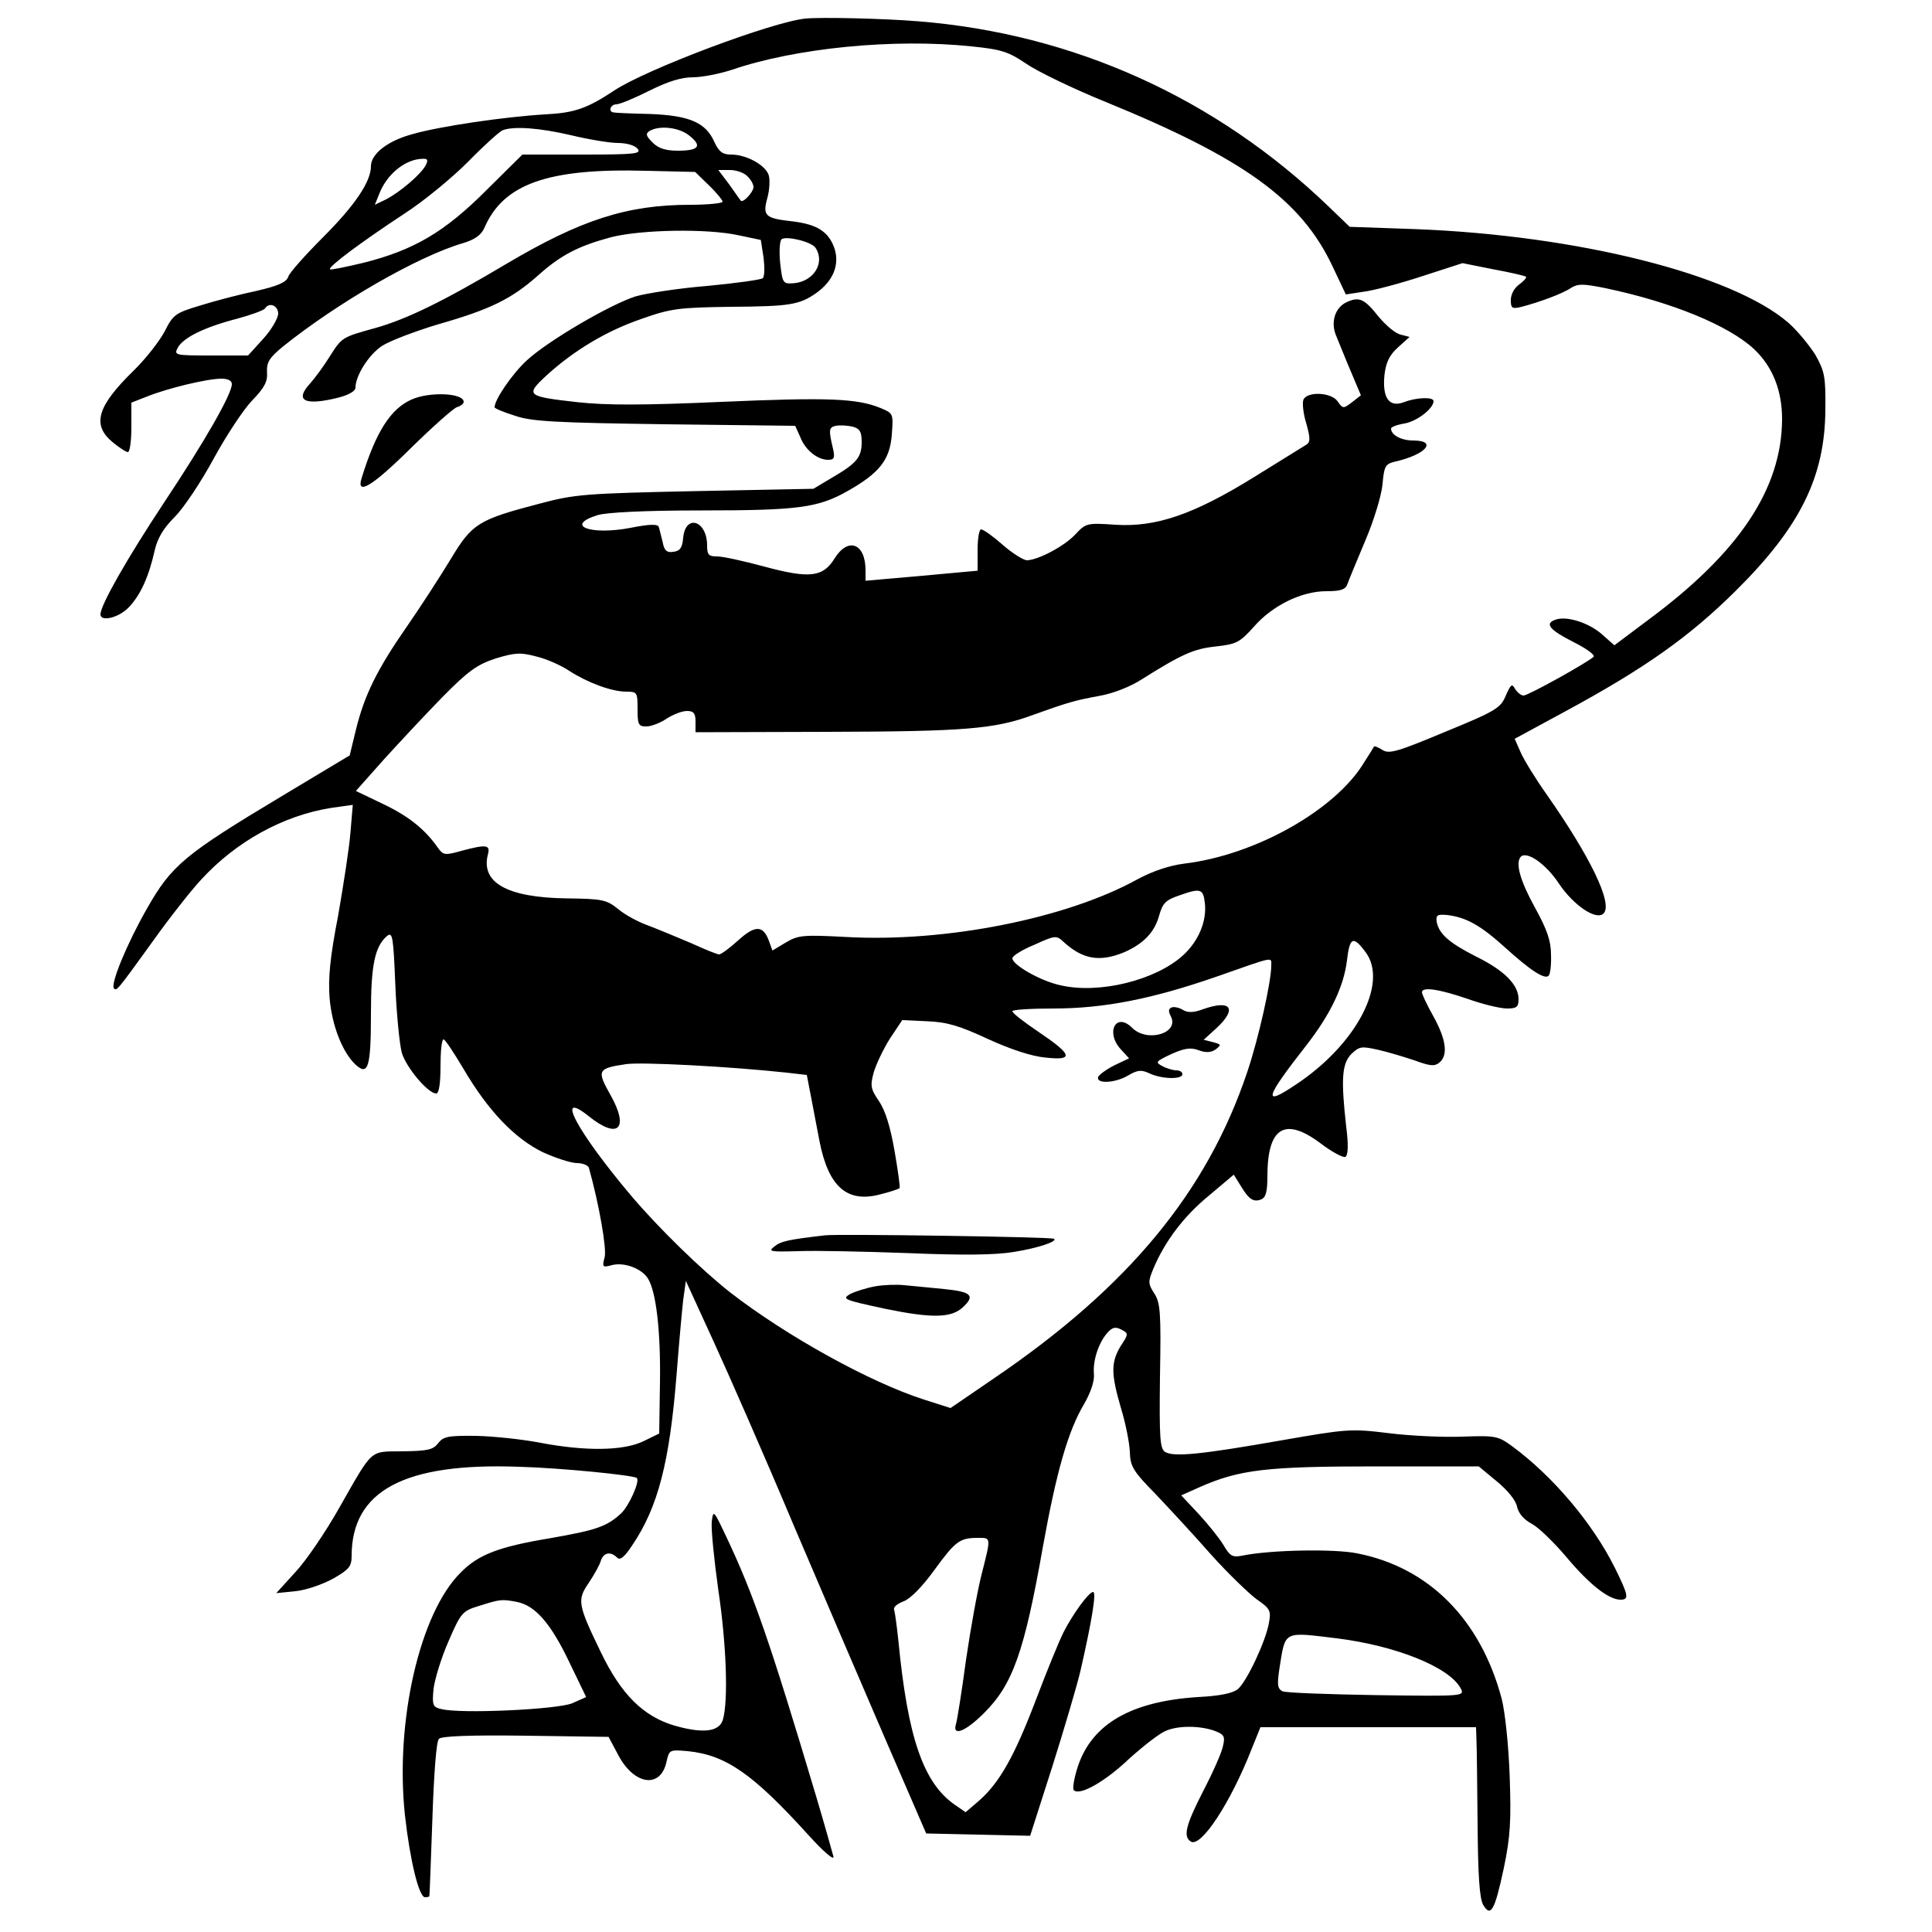
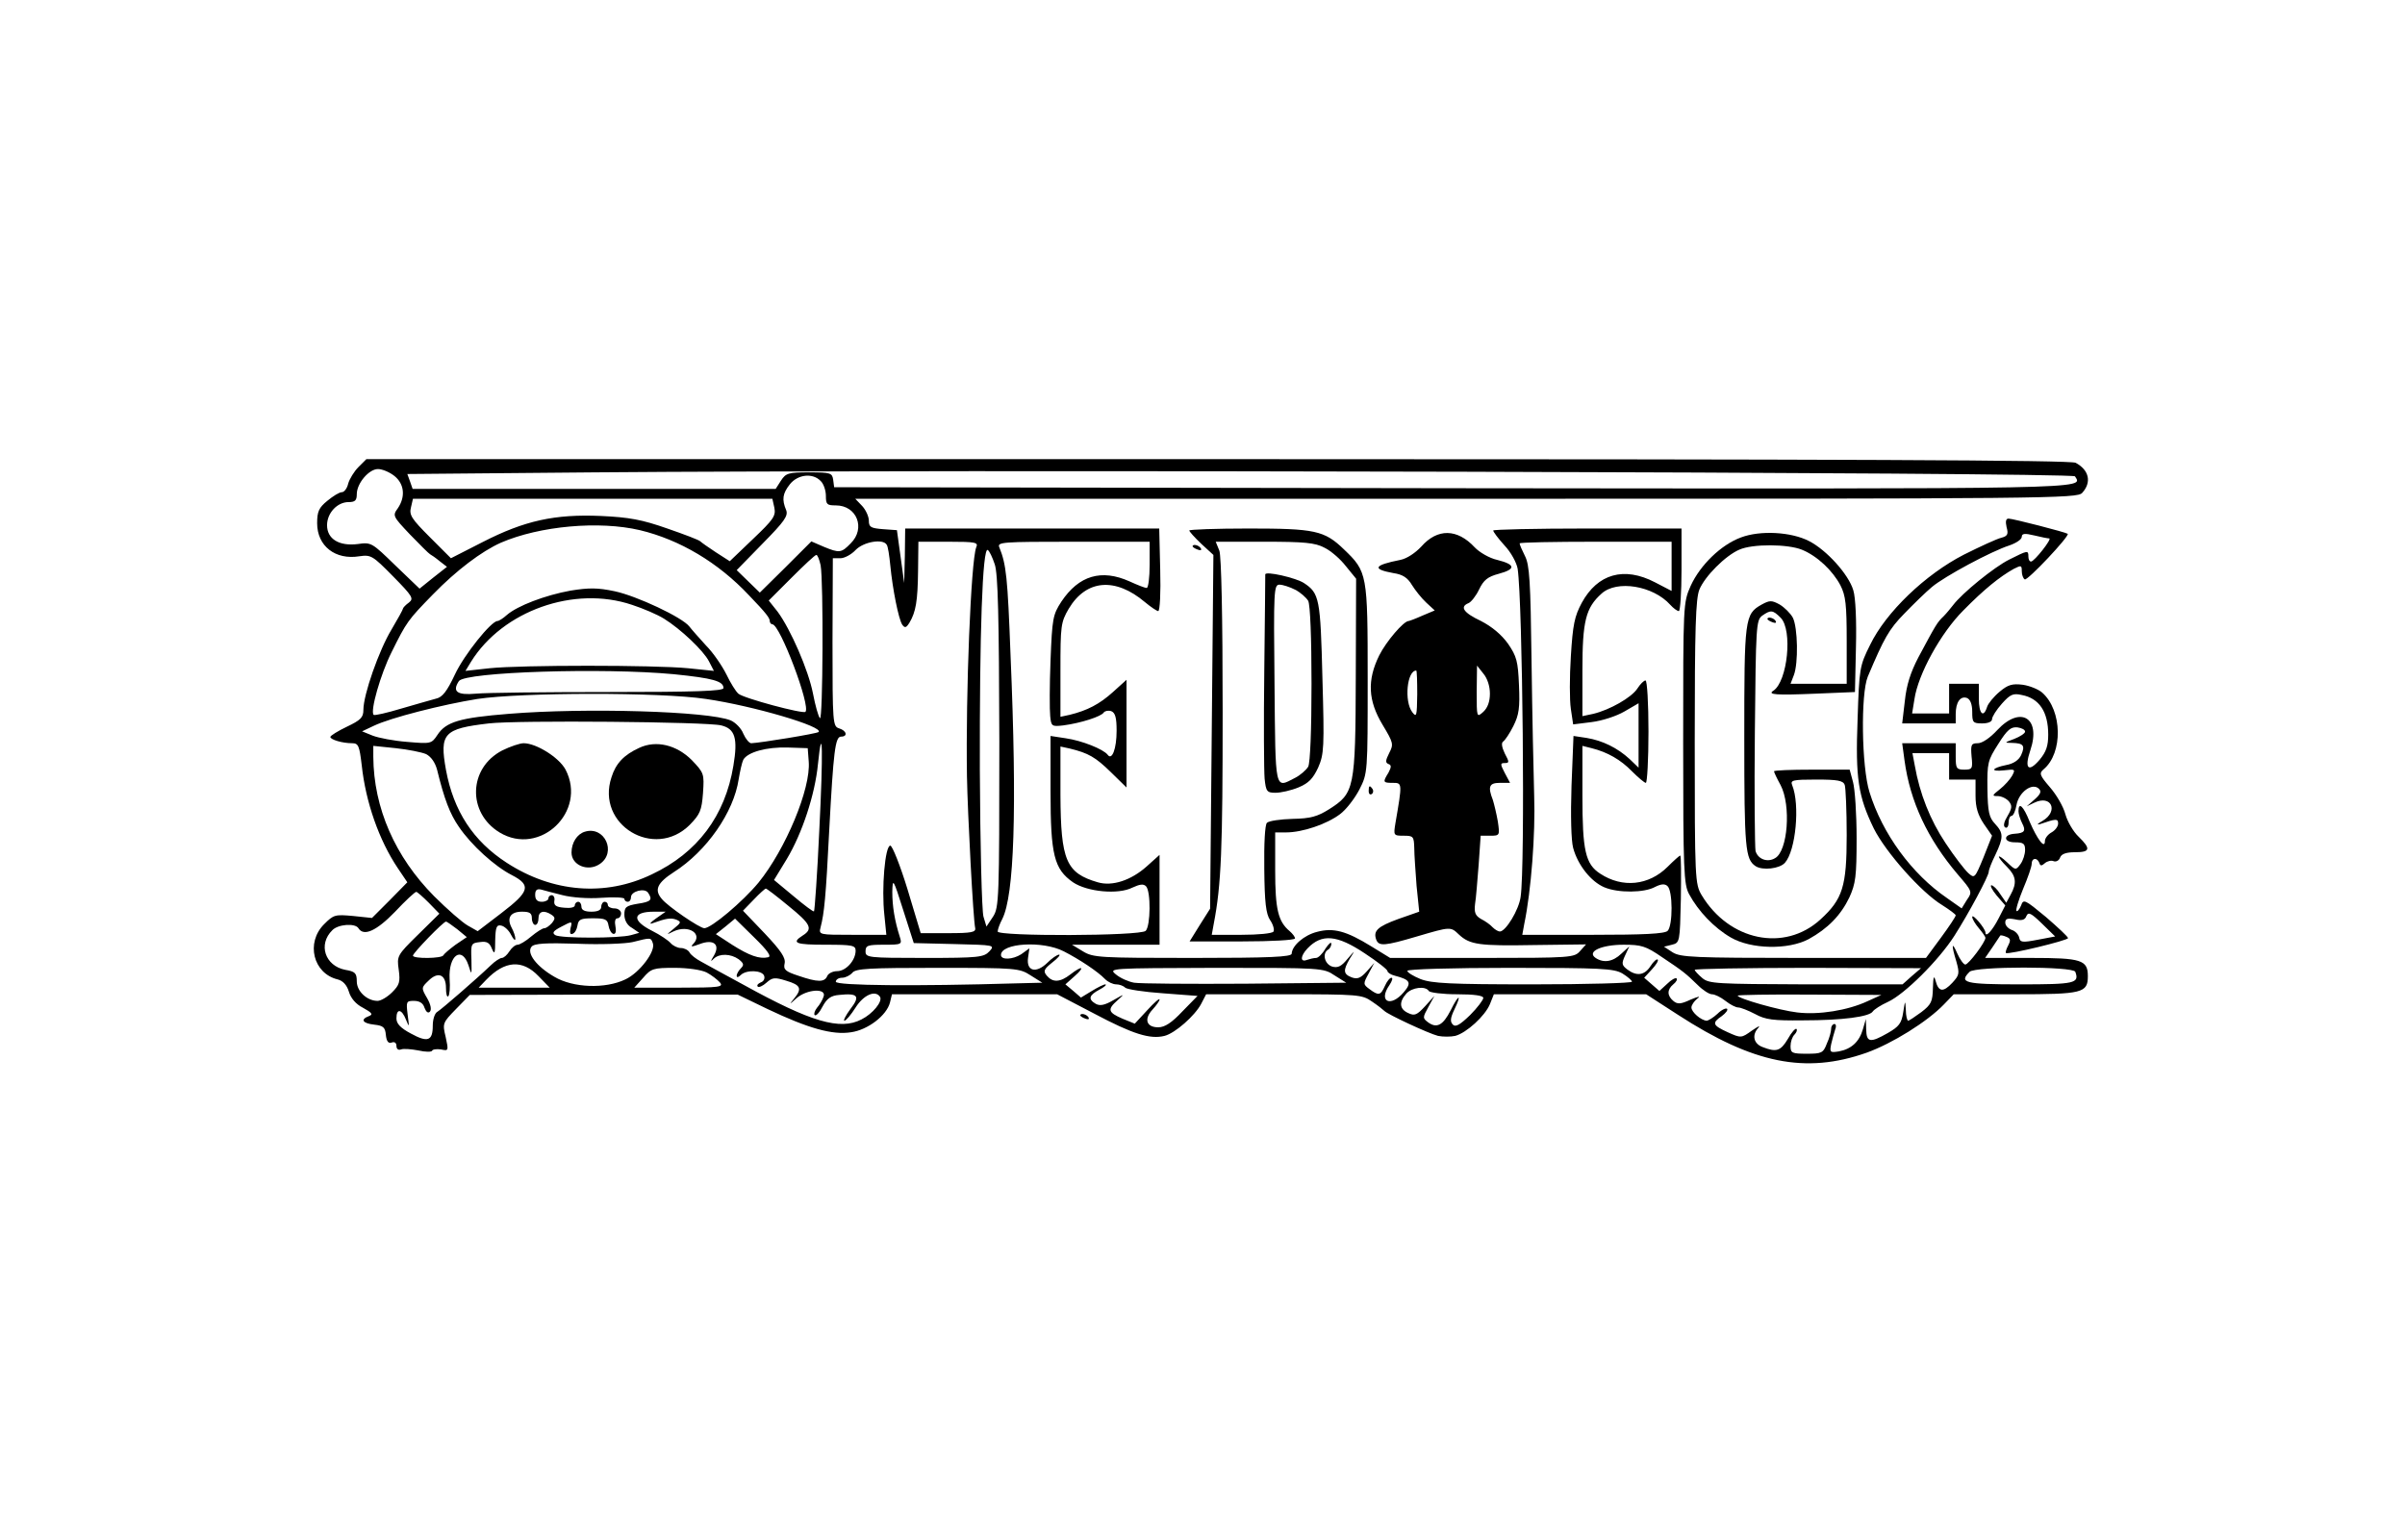
- <svg xmlns="http://www.w3.org/2000/svg" version="1.0" width="500pt" height="500pt" viewBox="0 0 500 500" preserveAspectRatio="xMidYMid meet">
-   <g transform="translate(0,500) scale(0.1,-0.1)" fill="#000000" stroke="none">
-     <path d="M2085 4952 c-85 -8 -412 -131 -495 -186 -71 -47 -103 -58 -179 -62 -104 -6 -274 -31 -343 -51 -64 -17 -108 -51 -108 -83 0 -40 -41 -101 -124 -184 -46 -46 -87 -92 -90 -102 -4 -14 -26 -24 -83 -37 -43 -9 -108 -26 -146 -38 -63 -19 -69 -23 -91 -67 -14 -26 -50 -72 -81 -102 -93 -91 -108 -139 -54 -184 17 -14 35 -26 40 -26 5 0 9 29 9 64 l0 64 41 16 c52 21 155 46 192 46 17 0 27 -5 27 -14 0 -26 -70 -148 -175 -306 -96 -145 -165 -266 -165 -290 0 -20 47 -9 73 18 30 31 52 79 67 146 7 32 22 58 52 88 24 24 69 92 101 151 32 59 77 127 99 150 32 33 41 49 39 74 -1 26 6 37 41 66 142 114 350 234 467 268 30 9 46 21 54 38 49 115 164 156 419 149 l127 -3 35 -34 c20 -19 36 -39 36 -43 0 -4 -38 -8 -84 -8 -163 0 -283 -39 -474 -152 -163 -97 -259 -144 -341 -167 -87 -24 -86 -24 -118 -74 -14 -23 -37 -54 -50 -69 -42 -45 -15 -59 73 -37 27 7 44 17 44 26 0 31 35 86 69 108 20 13 86 38 146 56 133 38 188 65 255 124 61 55 106 78 191 101 78 20 250 23 331 5 l57 -12 7 -45 c3 -25 3 -49 -2 -54 -5 -4 -70 -13 -144 -20 -74 -6 -157 -19 -185 -27 -66 -21 -227 -115 -282 -166 -37 -34 -83 -101 -83 -121 0 -3 24 -13 53 -22 43 -15 107 -18 389 -22 l336 -4 13 -29 c13 -34 45 -59 72 -59 16 0 18 5 13 28 -12 50 -11 56 7 60 10 2 29 1 43 -2 19 -5 24 -13 24 -40 0 -40 -13 -55 -78 -93 l-47 -28 -305 -6 c-284 -6 -312 -8 -402 -32 -161 -42 -176 -52 -231 -143 -26 -43 -77 -122 -113 -174 -78 -112 -111 -179 -133 -269 l-16 -66 -175 -105 c-252 -151 -286 -179 -350 -292 -52 -91 -95 -196 -85 -206 7 -7 8 -6 99 120 42 59 99 132 127 162 90 98 211 165 335 185 l57 8 -6 -71 c-3 -39 -18 -136 -32 -216 -21 -108 -26 -162 -22 -213 6 -72 34 -142 68 -173 32 -29 39 -5 39 134 0 124 10 173 42 200 14 11 16 -3 21 -125 3 -76 11 -156 17 -178 12 -39 68 -105 89 -105 7 0 11 26 11 70 0 39 3 70 8 70 4 0 27 -35 52 -77 64 -109 133 -180 205 -215 33 -15 73 -28 88 -28 15 0 29 -6 31 -12 27 -97 46 -208 41 -231 -7 -26 -6 -28 19 -21 32 8 77 -9 93 -35 21 -34 33 -135 31 -269 l-2 -132 -41 -20 c-52 -25 -150 -26 -266 -4 -46 9 -121 17 -167 18 -73 1 -85 -2 -98 -19 -13 -17 -27 -20 -91 -21 -88 -1 -76 10 -166 -148 -34 -60 -84 -134 -112 -164 l-50 -55 50 5 c28 3 71 18 98 33 40 23 47 31 47 58 0 169 136 242 433 231 110 -3 298 -22 305 -29 9 -8 -21 -74 -41 -92 -37 -34 -64 -43 -184 -64 -132 -22 -185 -42 -231 -89 -106 -105 -170 -386 -144 -628 13 -116 36 -212 52 -212 6 0 11 1 11 3 1 1 4 91 8 199 4 118 10 201 17 208 7 7 82 10 225 8 l214 -3 25 -47 c41 -78 110 -88 125 -17 7 31 8 31 55 27 99 -10 169 -59 313 -218 38 -42 66 -66 64 -55 -3 11 -23 83 -46 160 -118 395 -161 519 -230 665 -34 72 -35 74 -39 42 -2 -19 6 -98 17 -177 21 -140 26 -286 12 -335 -9 -32 -51 -37 -125 -16 -81 24 -138 80 -191 190 -60 124 -62 135 -31 180 14 21 28 46 31 57 7 21 25 25 42 8 8 -8 19 1 40 33 66 98 96 214 114 441 6 78 14 165 17 192 l7 50 71 -155 c39 -85 133 -299 207 -475 75 -176 183 -428 240 -560 l104 -240 135 -3 134 -3 57 178 c31 98 64 210 73 248 30 131 42 205 33 205 -11 0 -52 -56 -77 -105 -11 -22 -43 -100 -71 -174 -56 -147 -94 -214 -147 -261 l-35 -30 -29 20 c-81 57 -121 175 -145 424 -4 38 -9 74 -11 80 -3 7 9 16 25 22 18 7 49 39 80 82 54 74 65 82 112 82 34 0 34 3 10 -92 -11 -42 -29 -142 -41 -224 -11 -82 -23 -157 -26 -166 -10 -33 25 -19 72 28 75 74 105 159 153 431 35 194 65 300 107 370 17 30 27 59 25 78 -3 35 13 82 36 107 12 13 20 15 35 7 19 -10 19 -11 -2 -43 -25 -42 -25 -71 1 -160 12 -39 22 -90 23 -113 1 -38 8 -50 67 -110 36 -38 100 -107 143 -156 43 -48 96 -99 117 -115 36 -25 39 -30 33 -62 -8 -47 -57 -151 -80 -171 -13 -11 -46 -18 -104 -21 -172 -11 -273 -69 -310 -178 -10 -30 -15 -59 -11 -63 15 -15 80 21 145 83 37 33 78 65 94 71 33 14 90 13 127 -1 23 -9 26 -14 20 -39 -3 -16 -26 -68 -51 -116 -45 -88 -53 -118 -32 -131 26 -16 102 99 157 239 l23 57 279 0 279 0 1 -32 c1 -18 2 -116 3 -218 1 -135 5 -191 14 -209 20 -34 30 -17 54 95 17 82 19 122 15 239 -3 80 -12 166 -21 200 -55 205 -189 339 -374 375 -59 12 -225 9 -297 -6 -26 -5 -32 -1 -49 28 -11 18 -40 54 -64 80 l-45 48 47 21 c104 46 174 54 457 54 l266 0 47 -39 c28 -23 49 -49 52 -65 4 -18 18 -34 39 -45 18 -10 58 -49 90 -87 58 -69 108 -109 139 -109 23 0 20 12 -15 83 -58 116 -160 236 -264 313 -38 28 -44 29 -130 26 -49 -2 -136 2 -191 9 -98 12 -108 11 -280 -19 -205 -36 -275 -43 -298 -30 -14 8 -16 33 -14 196 3 165 1 191 -15 215 -16 25 -16 30 -2 64 30 71 79 136 144 189 l64 54 18 -29 c21 -35 33 -43 53 -35 12 5 16 20 16 59 0 128 45 156 139 85 29 -22 58 -37 63 -34 7 5 8 31 2 78 -14 124 -11 163 13 188 21 20 26 21 70 11 27 -6 69 -19 96 -28 38 -14 50 -15 62 -5 23 19 18 59 -15 119 -17 30 -30 58 -30 63 0 15 45 8 118 -17 39 -14 85 -25 102 -25 25 0 30 4 30 24 0 37 -36 74 -109 110 -71 36 -97 59 -103 91 -2 17 2 19 27 17 50 -6 87 -27 150 -84 65 -59 103 -84 113 -73 4 4 7 28 6 54 0 36 -10 65 -42 123 -38 69 -51 115 -36 131 16 15 65 -19 98 -69 38 -57 97 -97 116 -78 25 25 -35 148 -148 309 -29 41 -59 90 -67 109 l-15 34 131 71 c207 112 322 194 440 311 168 166 232 296 233 470 1 86 -2 99 -26 142 -16 25 -47 63 -70 83 -146 126 -547 226 -964 242 l-171 6 -54 52 c-292 281 -660 448 -1064 480 -85 7 -249 11 -290 7z m429 -72 c79 -8 96 -14 142 -45 29 -20 122 -65 206 -99 357 -146 505 -253 586 -424 l35 -74 46 7 c25 3 93 21 151 40 l105 34 80 -16 c44 -8 82 -17 84 -19 3 -2 -5 -11 -17 -20 -13 -9 -22 -26 -22 -40 0 -22 3 -24 28 -18 46 12 106 34 128 49 18 11 31 11 90 -1 171 -36 317 -96 383 -157 49 -46 73 -108 73 -182 -1 -180 -111 -345 -346 -519 l-88 -66 -34 30 c-34 29 -91 47 -119 36 -28 -10 -15 -26 46 -57 34 -17 58 -34 53 -39 -18 -16 -169 -100 -181 -100 -7 0 -16 8 -22 17 -8 15 -11 12 -24 -17 -13 -32 -25 -40 -157 -94 -122 -51 -145 -58 -162 -47 -11 7 -21 11 -22 9 -1 -2 -12 -20 -25 -40 -74 -124 -282 -241 -466 -263 -39 -5 -81 -19 -122 -41 -183 -101 -495 -163 -751 -149 -113 6 -126 5 -158 -14 l-35 -21 -9 25 c-15 41 -36 41 -80 1 -22 -20 -44 -36 -49 -36 -5 0 -37 13 -72 29 -35 15 -86 36 -112 46 -26 9 -62 29 -78 43 -29 23 -39 26 -132 27 -155 2 -224 41 -204 115 6 24 -5 25 -69 8 -42 -12 -47 -11 -60 7 -34 49 -77 83 -142 114 l-71 34 72 81 c40 44 108 117 152 162 68 69 90 84 138 100 50 15 64 16 105 5 26 -6 64 -23 85 -37 48 -31 110 -54 148 -54 28 0 29 -2 29 -45 0 -40 2 -45 23 -45 12 0 36 9 52 20 17 11 40 20 53 20 17 0 22 -6 22 -27 l0 -28 343 1 c352 1 432 7 531 44 89 32 110 38 171 49 35 6 81 24 110 43 105 66 135 79 192 85 53 6 61 10 98 51 48 55 123 92 188 92 36 0 49 4 54 18 3 9 24 60 46 112 23 54 42 117 45 147 4 46 7 52 31 58 81 18 113 55 48 55 -30 0 -57 14 -57 31 0 4 16 10 35 13 33 6 75 39 75 58 0 11 -44 10 -77 -3 -38 -14 -56 11 -50 71 4 33 13 51 35 71 l30 27 -23 6 c-14 3 -38 24 -56 45 -38 48 -51 54 -84 39 -30 -14 -42 -52 -27 -87 6 -14 22 -55 37 -90 l27 -64 -23 -18 c-22 -17 -24 -17 -37 2 -16 24 -80 27 -89 4 -3 -9 0 -37 8 -62 11 -40 10 -48 -2 -55 -8 -5 -68 -42 -134 -83 -155 -96 -253 -130 -359 -123 -73 5 -76 4 -103 -25 -29 -31 -96 -66 -125 -67 -9 0 -38 18 -63 40 -25 22 -50 40 -56 40 -5 0 -9 -24 -9 -54 l0 -53 -77 -7 c-43 -4 -108 -10 -145 -13 l-68 -6 0 27 c0 70 -45 87 -80 31 -30 -49 -65 -53 -183 -21 -52 14 -106 26 -121 26 -22 0 -26 4 -26 28 0 65 -56 83 -62 20 -2 -25 -8 -34 -25 -36 -17 -3 -24 3 -28 25 -4 15 -8 33 -10 39 -2 8 -23 8 -73 -2 -105 -20 -172 6 -85 33 24 7 121 12 269 12 251 0 302 7 379 51 81 46 108 80 113 145 4 55 4 55 -29 69 -61 25 -136 28 -411 16 -204 -9 -298 -9 -372 -1 -134 15 -137 18 -82 69 71 65 156 116 247 147 76 27 97 29 229 31 154 1 179 5 223 36 43 31 60 72 47 114 -15 44 -44 63 -108 71 -72 8 -79 14 -66 61 6 22 7 49 3 60 -10 26 -58 52 -97 52 -22 0 -31 7 -43 32 -22 51 -65 69 -166 73 -49 1 -91 3 -95 4 -15 2 -8 21 7 21 9 0 47 16 85 35 48 24 83 35 113 35 24 0 69 9 100 19 166 57 420 82 621 61z m-1036 -230 c46 -11 100 -20 121 -20 22 0 44 -6 51 -15 11 -13 -6 -15 -143 -15 l-155 0 -94 -93 c-107 -107 -186 -154 -317 -187 -46 -11 -85 -19 -87 -17 -6 6 83 72 191 143 50 32 124 93 166 135 41 42 82 79 90 82 29 11 96 6 177 -13z m306 -1 c34 -27 25 -39 -30 -39 -31 0 -50 6 -65 21 -17 17 -19 23 -8 30 25 15 76 10 103 -12z m-683 -78 c-13 -23 -64 -67 -102 -87 l-29 -14 11 27 c19 51 67 91 112 92 14 1 16 -3 8 -18z m833 -27 c9 -8 16 -21 16 -28 0 -13 -28 -43 -33 -35 -2 2 -15 21 -30 42 l-28 37 30 0 c16 0 37 -7 45 -16z m177 -186 c25 -39 -6 -87 -57 -91 -28 -2 -29 0 -35 53 -3 30 -1 58 4 61 13 9 79 -7 88 -23z m-1391 -170 c-1 -13 -18 -42 -39 -65 l-39 -43 -96 0 c-94 0 -96 1 -86 20 14 26 68 53 153 75 37 10 70 22 73 27 11 17 34 7 34 -14z m2398 -1524 c6 -47 -16 -100 -57 -137 -71 -64 -216 -100 -316 -77 -52 11 -125 53 -125 70 0 6 25 22 57 35 55 25 57 25 77 6 49 -44 92 -51 154 -26 51 22 80 52 92 96 9 32 17 40 53 52 53 19 61 17 65 -19z m416 -128 c60 -80 -24 -240 -182 -344 -85 -57 -79 -35 29 103 63 81 97 153 105 220 7 60 16 64 48 21z m-244 -35 c0 -42 -33 -189 -62 -275 -104 -310 -307 -556 -654 -792 l-114 -78 -69 22 c-140 45 -355 164 -501 277 -75 59 -185 166 -257 251 -140 166 -199 277 -109 205 76 -61 105 -32 56 55 -36 64 -34 69 40 80 39 6 268 -6 416 -22 l52 -6 12 -62 c6 -33 16 -83 21 -110 23 -117 71 -160 157 -137 25 6 48 14 50 16 2 2 -4 45 -13 97 -11 63 -24 104 -40 128 -22 32 -23 40 -14 74 6 21 25 61 42 88 l32 48 65 -3 c51 -2 84 -12 157 -46 59 -27 114 -45 149 -48 74 -8 70 7 -19 67 -37 25 -67 48 -67 53 0 4 48 7 106 7 132 0 257 25 424 83 151 53 140 51 140 28z m-1951 -1647 c47 -10 87 -56 135 -157 l43 -89 -36 -16 c-38 -16 -289 -28 -339 -15 -22 5 -24 10 -20 52 3 25 20 81 39 124 32 74 36 78 79 91 54 17 58 18 99 10z m2121 -94 c152 -19 290 -74 320 -129 11 -21 10 -21 -217 -18 -125 2 -235 6 -244 10 -13 7 -14 17 -8 58 16 100 8 96 149 79z" />
-     <path d="M3033 2393 c-9 -3 -10 -10 -3 -23 23 -44 -61 -69 -100 -30 -42 42 -70 -12 -29 -56 l21 -23 -38 -18 c-20 -10 -39 -24 -42 -30 -6 -19 45 -16 78 4 24 14 34 15 55 5 32 -15 85 -16 85 -2 0 6 -7 10 -16 10 -8 0 -25 5 -36 11 -19 10 -17 12 23 31 34 15 50 18 71 10 19 -7 32 -6 44 2 15 12 15 13 -7 19 l-24 6 33 30 c55 51 38 75 -35 49 -24 -9 -39 -9 -51 -2 -9 6 -23 9 -29 7z" />
-     <path d="M2135 1803 c-94 -11 -114 -15 -131 -29 -17 -13 -11 -14 61 -12 44 2 172 -1 285 -5 142 -6 226 -5 274 3 62 10 113 27 104 34 -5 5 -560 13 -593 9z" />
-     <path d="M2265 1671 c-22 -4 -51 -13 -65 -20 -22 -13 -16 -15 90 -38 122 -25 171 -24 201 3 34 31 23 41 -48 48 -38 4 -84 8 -103 10 -19 2 -53 1 -75 -3z" />
-     <path d="M1065 3966 c-54 -24 -92 -83 -129 -203 -15 -47 27 -22 127 77 56 55 110 103 119 106 10 3 18 9 18 14 0 23 -88 27 -135 6z" />
+ <svg xmlns="http://www.w3.org/2000/svg" version="1.0" width="728pt" height="466pt" viewBox="0 0 728 466" preserveAspectRatio="xMidYMid meet">
+   <g transform="translate(0,466) scale(0.1,-0.1)" fill="#000000" stroke="none">
+     <path d="M1085 3246 c-13 -13 -27 -36 -31 -50 -3 -14 -12 -26 -19 -26 -8 0 -27 -12 -44 -26 -26 -21 -31 -33 -31 -68 0 -69 55 -112 128 -100 35 5 40 2 102 -61 59 -60 63 -67 48 -79 -10 -7 -18 -16 -18 -18 0 -3 -16 -32 -35 -64 -38 -63 -85 -197 -85 -243 0 -23 -8 -31 -50 -51 -27 -13 -50 -27 -50 -31 0 -8 36 -19 66 -19 19 0 22 -8 29 -67 12 -111 52 -226 109 -311 l29 -43 -53 -54 -54 -54 -57 6 c-55 5 -59 4 -88 -25 -56 -56 -33 -149 41 -167 16 -4 28 -17 34 -37 6 -20 21 -38 43 -49 27 -15 31 -20 18 -25 -27 -10 -20 -22 16 -26 27 -3 33 -8 35 -31 2 -20 8 -27 18 -23 8 3 14 -1 14 -10 0 -10 6 -14 14 -11 7 3 31 1 52 -3 22 -5 40 -5 42 -1 1 4 13 6 27 4 23 -5 23 -4 14 38 -10 41 -9 43 32 85 l41 42 406 1 405 0 91 -44 c122 -58 196 -79 252 -70 51 7 108 51 118 90 l6 25 250 0 250 0 113 -59 c115 -61 168 -78 212 -67 32 8 92 61 111 97 l15 29 235 0 c227 0 237 -1 267 -22 18 -12 34 -25 37 -28 10 -11 135 -69 163 -76 15 -3 38 -3 52 0 34 9 90 60 105 96 l12 30 231 0 230 0 96 -62 c228 -148 386 -180 571 -115 78 28 184 94 234 146 l30 31 187 0 c203 0 219 4 219 55 0 49 -20 55 -171 55 l-140 0 22 32 c12 18 23 34 24 36 1 1 9 0 18 -4 13 -5 14 -10 6 -26 -6 -11 -9 -21 -7 -23 6 -6 188 38 188 45 0 4 -30 32 -67 64 -64 53 -68 55 -75 35 -5 -12 -11 -19 -14 -17 -3 3 6 33 20 67 14 33 26 67 26 76 0 18 16 20 23 3 3 -10 7 -10 17 -1 7 6 19 9 26 6 8 -3 17 2 20 11 4 11 19 16 45 16 46 0 49 10 11 47 -16 15 -34 46 -40 68 -6 23 -27 59 -47 82 -31 36 -33 42 -19 54 59 49 57 178 -4 232 -11 10 -38 21 -59 24 -32 4 -45 0 -70 -21 -18 -15 -35 -36 -38 -46 -11 -35 -25 -21 -25 25 l0 45 -45 0 -45 0 0 -45 0 -45 -56 0 -56 0 7 43 c11 76 80 201 148 269 63 64 110 102 153 126 22 11 24 11 24 -7 0 -11 4 -22 9 -25 8 -5 137 132 130 138 -7 5 -166 46 -179 46 -8 0 -10 -8 -6 -26 6 -21 3 -27 -16 -32 -13 -3 -63 -26 -113 -51 -117 -60 -236 -174 -284 -273 -32 -64 -33 -71 -38 -225 -7 -180 2 -234 49 -331 36 -72 144 -194 207 -232 22 -14 41 -28 41 -31 0 -4 -20 -34 -45 -68 l-45 -61 -370 0 c-334 0 -373 2 -397 17 l-26 17 24 6 c24 6 24 8 27 138 1 73 1 132 -2 132 -2 0 -19 -15 -38 -34 -57 -57 -137 -65 -204 -21 -45 29 -54 70 -54 236 l0 151 28 -7 c48 -12 88 -35 122 -70 19 -19 38 -35 42 -35 4 0 8 70 8 155 0 85 -4 155 -9 155 -5 0 -16 -11 -25 -25 -18 -27 -83 -64 -133 -76 l-33 -7 0 139 c0 149 10 189 58 232 46 42 156 24 208 -34 9 -10 21 -19 26 -19 4 0 8 56 8 125 l0 125 -285 0 c-157 0 -285 -3 -285 -6 0 -4 15 -24 34 -45 20 -21 37 -53 40 -71 15 -101 23 -901 9 -993 -5 -39 -45 -105 -63 -105 -5 0 -15 6 -22 13 -7 8 -23 19 -35 25 -17 10 -21 19 -18 45 3 17 7 71 11 120 l6 87 29 0 c29 0 29 1 23 43 -4 23 -11 52 -15 65 -16 41 -11 52 21 52 l31 0 -16 30 c-14 27 -14 30 0 30 14 0 14 3 0 29 -9 19 -11 32 -5 36 6 4 20 25 31 47 17 34 20 55 17 124 -3 72 -7 87 -33 125 -20 28 -49 52 -82 69 -53 25 -65 43 -38 54 8 3 23 22 32 41 14 29 26 39 60 48 52 14 51 28 -5 42 -23 5 -54 23 -68 38 -53 57 -113 58 -162 2 -18 -19 -43 -36 -63 -40 -81 -16 -87 -28 -21 -40 28 -4 43 -14 56 -36 10 -16 29 -40 43 -53 l26 -24 -38 -16 c-20 -9 -39 -16 -41 -16 -15 0 -68 -62 -89 -104 -37 -75 -34 -137 10 -210 33 -55 34 -59 20 -86 -11 -22 -12 -29 -2 -33 9 -3 9 -9 0 -26 -18 -29 -17 -31 13 -31 29 0 29 0 8 -122 -6 -37 -6 -38 25 -38 29 0 31 -2 32 -37 0 -21 4 -73 7 -115 l8 -78 -63 -22 c-63 -23 -77 -36 -67 -63 8 -20 25 -19 123 10 102 30 102 30 127 6 33 -31 62 -35 227 -32 l158 2 -18 -20 c-17 -20 -27 -21 -296 -21 l-279 0 -57 35 c-76 47 -115 57 -164 44 -40 -10 -76 -42 -77 -66 0 -10 -67 -13 -300 -13 -282 0 -301 1 -332 20 l-33 20 133 0 132 0 0 136 0 136 -39 -35 c-47 -42 -104 -61 -148 -48 -96 28 -112 66 -113 264 l0 147 28 -6 c57 -14 78 -26 125 -72 l47 -46 0 163 0 163 -41 -37 c-41 -37 -78 -56 -131 -69 l-28 -6 0 141 c0 134 1 145 25 186 53 89 141 96 231 20 18 -15 36 -27 40 -27 5 0 8 56 6 125 l-3 125 -385 0 -384 0 -1 -82 -2 -83 -11 80 -11 80 -42 3 c-37 3 -43 6 -43 26 0 12 -9 32 -20 44 l-21 22 1849 0 c1778 0 1850 1 1865 18 29 32 21 69 -20 91 -16 8 -667 11 -2598 11 l-2576 0 -24 -24z m109 -27 c30 -24 34 -63 10 -98 -16 -22 -15 -24 37 -79 30 -31 57 -58 61 -60 4 -2 17 -11 29 -21 l22 -17 -42 -33 -41 -33 -73 70 c-71 69 -73 71 -114 65 -56 -7 -93 15 -93 57 0 37 31 70 65 70 20 0 25 5 25 24 0 33 37 76 64 76 13 0 35 -9 50 -21z m5087 -1 c24 -39 76 -38 -1880 -36 l-1876 3 -3 23 c-3 20 -8 22 -72 22 -63 0 -71 -2 -86 -25 l-16 -25 -549 0 -550 0 -8 23 -8 22 566 5 c1050 9 4475 0 4482 -12z m-3797 -14 c9 -8 16 -29 16 -45 0 -26 3 -29 30 -29 64 0 91 -70 45 -115 -28 -29 -34 -30 -82 -10 l-37 16 -78 -78 -78 -77 -35 34 -35 34 79 81 c65 66 77 83 71 100 -14 33 -11 51 11 79 24 30 69 35 93 10z m-140 -81 c5 -25 -3 -36 -65 -95 l-70 -67 -42 27 c-23 15 -44 30 -47 33 -3 4 -48 21 -100 39 -77 27 -115 34 -201 38 -140 6 -231 -14 -358 -79 l-96 -49 -64 64 c-55 55 -63 67 -57 90 l6 26 544 0 544 0 6 -27z m-407 -68 c121 -29 237 -98 330 -197 53 -55 63 -69 63 -78 0 -5 4 -10 8 -10 23 0 117 -249 100 -265 -7 -7 -187 41 -203 55 -8 7 -24 33 -36 58 -13 26 -40 66 -62 88 -21 23 -44 49 -50 57 -21 28 -160 93 -226 107 -52 11 -78 11 -134 2 -77 -14 -161 -46 -193 -74 -11 -10 -24 -18 -28 -18 -19 0 -101 -102 -129 -162 -24 -51 -38 -69 -57 -73 -14 -4 -61 -17 -105 -30 -43 -13 -82 -22 -84 -19 -11 11 21 123 54 189 46 93 50 98 125 175 72 74 148 131 206 157 118 51 298 67 421 38z m4266 -25 c10 0 -45 -70 -55 -70 -5 0 -8 7 -8 15 0 20 -2 19 -58 -9 -46 -23 -143 -102 -170 -138 -7 -9 -20 -25 -29 -34 -19 -18 -23 -25 -76 -124 -24 -46 -36 -84 -41 -132 l-8 -68 81 0 81 0 0 28 c0 36 14 56 34 49 10 -4 16 -19 16 -42 0 -32 2 -35 30 -35 18 0 30 5 30 13 0 7 13 28 30 47 25 28 34 32 60 26 53 -10 80 -51 80 -120 0 -34 -6 -52 -26 -76 -34 -40 -47 -27 -28 29 33 98 -30 136 -100 61 -22 -24 -46 -40 -59 -40 -20 0 -22 -4 -19 -40 4 -37 2 -40 -22 -40 -24 0 -26 4 -26 40 l0 40 -81 0 -81 0 7 -52 c17 -125 70 -238 161 -345 44 -51 45 -53 28 -77 l-16 -26 -44 31 c-107 73 -196 195 -235 321 -24 76 -27 298 -5 350 49 116 64 143 110 190 28 29 66 66 84 81 38 32 179 108 235 126 20 7 37 18 37 26 0 10 9 11 38 4 20 -5 41 -9 45 -9z m-3519 -19 c4 -5 8 -33 11 -63 7 -72 25 -162 36 -179 8 -11 12 -10 22 6 19 32 25 64 26 158 l1 87 91 0 c83 0 91 -2 84 -17 -16 -43 -32 -441 -28 -693 2 -113 19 -435 25 -460 2 -12 -11 -15 -81 -15 l-84 0 -40 133 c-22 72 -46 132 -52 132 -16 0 -27 -130 -18 -210 l6 -60 -103 0 c-101 0 -102 0 -96 23 11 42 16 92 26 292 13 241 18 285 36 285 21 0 17 18 -6 25 -19 6 -20 15 -20 261 l1 254 23 0 c12 0 33 11 46 25 24 25 83 35 94 16z m796 -61 c0 -38 -4 -70 -9 -70 -5 0 -28 9 -52 20 -85 38 -153 18 -206 -61 -26 -40 -28 -51 -33 -178 -3 -75 -3 -151 -1 -169 3 -31 5 -32 40 -28 53 7 115 27 122 39 4 5 14 7 23 4 12 -5 16 -20 16 -59 0 -55 -14 -91 -27 -73 -13 17 -78 43 -127 50 l-46 7 0 -168 c0 -193 11 -235 68 -275 43 -29 137 -38 180 -16 22 10 33 12 41 4 15 -15 14 -120 -1 -135 -16 -16 -448 -17 -448 -2 0 6 6 23 14 38 36 72 45 327 25 797 -9 239 -13 276 -34 328 -7 16 8 17 224 17 l231 0 0 -70z m1580 -5 l0 -74 -50 26 c-94 49 -174 26 -222 -62 -22 -41 -27 -66 -33 -162 -4 -62 -4 -133 0 -159 l7 -47 56 7 c32 4 75 18 99 32 l43 25 0 -97 0 -98 -27 26 c-37 34 -82 56 -130 64 l-40 6 -6 -151 c-3 -91 -1 -166 5 -188 14 -52 54 -102 94 -119 42 -18 122 -17 154 1 18 9 29 10 37 3 17 -13 17 -120 1 -136 -9 -9 -73 -12 -226 -12 l-214 0 6 33 c21 100 34 275 30 387 -2 69 -6 253 -8 410 -3 241 -6 290 -20 317 -9 18 -16 34 -16 38 0 3 104 5 230 5 l230 0 0 -75z m-2049 7 c10 -28 13 -159 14 -537 0 -478 -1 -502 -19 -530 l-20 -30 -9 30 c-5 17 -10 217 -11 445 -1 412 8 675 24 665 5 -3 14 -22 21 -43z m-527 -3 c9 -47 7 -475 -2 -463 -5 5 -14 38 -21 74 -14 72 -68 195 -107 248 l-27 34 69 69 c38 38 71 69 75 69 4 0 9 -14 13 -31z m-571 -120 c34 -11 78 -30 97 -42 50 -31 119 -96 136 -129 l15 -29 -78 8 c-102 10 -507 10 -601 0 l-73 -8 17 28 c96 154 312 231 487 172z m2597 -269 c0 -24 -7 -43 -20 -55 -20 -18 -20 -17 -20 61 l1 79 19 -24 c12 -14 20 -38 20 -61z m-2471 59 c119 -12 151 -21 151 -42 0 -9 -82 -12 -347 -12 -192 0 -373 -2 -403 -5 -56 -5 -72 6 -51 38 18 28 438 41 650 21z m2251 -61 c-1 -66 -2 -71 -15 -54 -25 33 -16 126 12 126 2 0 3 -33 3 -72z m-2153 -14 c144 -21 357 -84 341 -100 -5 -5 -177 -33 -204 -34 -6 0 -17 13 -24 29 -6 16 -24 34 -38 40 -67 28 -440 39 -672 20 -148 -12 -190 -24 -216 -64 -18 -27 -20 -27 -91 -21 -40 3 -87 12 -105 19 l-32 13 36 17 c50 24 207 64 313 81 133 20 554 21 692 0z m46 -80 c42 -10 51 -39 37 -122 -25 -152 -109 -264 -247 -329 -141 -68 -300 -55 -439 35 -102 66 -161 157 -184 281 -20 111 -7 125 130 141 85 10 660 5 703 -6z m3947 -19 c0 -5 -15 -15 -33 -22 -30 -11 -31 -12 -6 -12 34 -1 40 -8 27 -37 -7 -15 -23 -26 -45 -30 -45 -9 -50 -21 -6 -16 33 4 34 3 24 -16 -6 -11 -23 -30 -37 -41 -24 -19 -25 -21 -7 -21 11 0 26 -7 34 -16 10 -13 10 -20 -4 -44 -11 -18 -14 -31 -7 -35 5 -3 10 3 10 14 0 12 4 21 9 21 5 0 12 15 15 33 7 39 48 69 68 49 8 -8 5 -16 -13 -32 l-24 -21 23 11 c52 25 74 -26 25 -55 -16 -9 -19 -13 -8 -10 49 17 55 17 55 2 0 -9 -9 -21 -20 -27 -11 -6 -20 -18 -20 -26 0 -26 -23 5 -46 58 -19 48 -34 62 -34 32 0 -8 5 -24 11 -36 12 -23 8 -30 -22 -32 -36 -2 -35 -26 0 -26 26 0 31 -4 31 -23 0 -13 -6 -32 -14 -43 -14 -19 -15 -19 -40 5 -33 31 -34 20 -1 -13 28 -28 31 -49 11 -85 l-13 -24 -18 26 c-9 15 -22 27 -27 27 -5 0 2 -14 16 -31 l26 -30 -20 -39 c-19 -37 -40 -60 -40 -43 -1 13 -40 59 -40 47 0 -6 9 -21 20 -34 11 -13 20 -26 20 -29 0 -13 -51 -81 -61 -81 -5 0 -16 15 -24 33 -17 39 -19 28 -3 -24 10 -36 9 -41 -12 -64 -28 -30 -42 -28 -51 6 -5 18 -7 12 -8 -22 -1 -41 -5 -50 -35 -73 -19 -14 -37 -26 -40 -26 -3 0 -7 15 -7 33 -2 30 -2 30 -8 -8 -5 -33 -13 -43 -46 -62 -54 -31 -65 -29 -66 10 l-1 32 -9 -31 c-11 -38 -35 -60 -73 -67 -26 -4 -28 -3 -23 22 3 14 9 34 12 44 4 9 3 17 -2 17 -5 0 -10 -6 -10 -14 0 -8 -5 -28 -13 -45 -11 -29 -16 -31 -61 -31 -44 0 -49 2 -49 23 0 13 5 28 12 35 6 6 9 14 6 17 -3 3 -15 -10 -26 -30 -22 -37 -35 -41 -76 -25 -28 10 -34 37 -13 59 6 8 -2 3 -20 -9 -32 -23 -33 -23 -73 -5 -46 21 -49 28 -18 49 12 9 19 18 16 22 -4 3 -17 -3 -29 -15 -13 -12 -28 -21 -33 -21 -17 1 -46 26 -46 40 0 7 8 19 18 27 11 8 4 7 -20 -3 -30 -14 -40 -15 -53 -4 -19 16 -19 34 0 50 9 7 13 15 10 18 -3 3 -16 -4 -28 -16 l-24 -22 -23 20 -23 20 23 25 c13 14 21 27 18 30 -3 3 -13 -6 -22 -20 -18 -28 -42 -31 -70 -10 -17 13 -18 18 -7 42 l13 28 -24 -22 c-26 -25 -54 -29 -78 -13 -28 19 17 40 85 40 53 0 67 -4 115 -37 66 -44 73 -50 109 -85 16 -16 35 -28 43 -28 9 0 27 -9 41 -20 14 -11 31 -20 39 -20 7 0 30 -9 51 -20 31 -17 55 -20 144 -19 121 0 202 11 212 27 4 6 24 19 46 29 50 23 153 125 201 200 44 69 104 181 104 194 0 6 9 29 20 51 25 53 25 66 -1 94 -18 19 -22 36 -23 106 -1 79 1 86 33 136 27 43 38 52 58 50 13 -2 23 -7 23 -13z m-3650 -299 c-6 -132 -14 -243 -16 -245 -2 -2 -30 19 -62 46 l-59 49 39 64 c46 77 85 194 94 287 14 136 16 35 4 -201z m-1190 231 c15 -8 27 -25 33 -47 22 -90 39 -134 66 -173 38 -56 109 -120 160 -146 60 -31 54 -50 -31 -115 l-72 -55 -30 17 c-16 9 -62 49 -102 89 -118 119 -183 267 -184 422 l0 33 68 -7 c37 -4 78 -12 92 -18z m1158 -22 c7 -82 -70 -266 -152 -367 -48 -58 -143 -138 -164 -138 -14 0 -112 67 -129 89 -23 27 -14 48 37 81 99 63 181 181 196 281 4 24 10 51 14 59 13 23 70 39 135 37 l60 -2 3 -40z m3452 -15 l0 -40 40 0 40 0 0 -49 c0 -35 7 -58 25 -85 l25 -36 -26 -66 c-26 -63 -27 -64 -46 -47 -11 10 -42 50 -69 91 -46 69 -78 149 -93 235 l-7 37 56 0 55 0 0 -40z m-3011 -538 c122 -3 123 -3 106 -22 -17 -18 -32 -20 -197 -20 -171 0 -178 1 -178 20 0 18 7 20 56 20 53 0 55 1 48 23 -16 50 -23 94 -23 137 1 43 3 40 33 -55 l32 -100 123 -3z m-1186 148 c27 -7 77 -11 117 -8 39 3 70 1 70 -3 0 -5 5 -9 10 -9 6 0 10 6 10 14 0 18 42 29 52 13 14 -21 9 -27 -32 -33 -35 -6 -40 -10 -40 -33 0 -16 8 -32 23 -40 l22 -15 -25 -7 c-36 -10 -213 -10 -229 0 -11 7 -6 13 19 26 32 17 33 17 27 -5 -3 -14 -1 -20 6 -17 7 2 13 13 15 25 3 19 10 22 47 22 37 0 44 -3 47 -22 2 -12 8 -23 14 -25 7 -2 10 6 7 22 -3 15 -1 25 6 25 6 0 11 7 11 15 0 8 -9 15 -20 15 -11 0 -20 5 -20 10 0 6 -4 10 -10 10 -5 0 -10 -7 -10 -15 0 -10 -10 -15 -30 -15 -20 0 -30 5 -30 15 0 8 -4 15 -10 15 -5 0 -10 -5 -10 -11 0 -6 -14 -9 -32 -7 -25 2 -32 7 -30 21 2 9 -2 17 -8 17 -5 0 -10 -4 -10 -10 0 -5 -9 -10 -20 -10 -14 0 -20 7 -20 21 0 14 5 19 18 16 9 -3 38 -10 65 -17z m683 -32 c68 -55 76 -70 44 -90 -36 -23 -22 -28 70 -28 80 0 90 -2 90 -18 0 -29 -29 -62 -56 -62 -13 0 -27 -7 -30 -15 -8 -19 -29 -19 -87 1 -40 13 -46 19 -42 37 4 17 -11 39 -60 91 l-66 69 33 34 c17 18 34 33 36 33 3 0 33 -23 68 -52z m-1088 9 l32 -33 -65 -64 c-63 -62 -64 -64 -58 -106 5 -37 2 -46 -20 -68 -14 -14 -34 -26 -44 -26 -32 0 -63 29 -63 59 0 25 -5 30 -35 35 -61 12 -83 77 -39 120 17 18 69 22 79 6 16 -26 55 -8 111 50 31 33 60 60 64 60 3 0 20 -15 38 -33z m312 -47 c0 -11 5 -20 10 -20 6 0 10 9 10 20 0 21 16 26 39 11 12 -8 12 -12 2 -25 -8 -9 -18 -16 -23 -16 -6 0 -23 -11 -40 -25 -16 -14 -35 -25 -41 -25 -7 0 -18 -9 -25 -20 -7 -11 -17 -20 -23 -20 -5 0 -21 -10 -33 -22 -45 -43 -149 -133 -162 -141 -8 -4 -14 -23 -14 -42 0 -46 -15 -52 -66 -24 -32 17 -44 30 -44 46 0 31 16 29 29 -4 10 -25 10 -23 5 15 -5 40 -4 42 19 42 17 0 28 -7 32 -21 5 -13 11 -17 16 -12 6 6 3 22 -8 41 -18 31 -18 32 4 53 29 29 53 19 53 -22 0 -18 3 -29 7 -25 4 4 6 27 4 52 -4 72 37 102 57 42 10 -32 10 -31 9 17 -2 48 -1 50 26 53 21 3 29 -2 36 -20 8 -19 10 -15 10 25 1 40 4 48 18 45 10 -2 23 -14 30 -28 7 -14 13 -19 13 -12 0 7 -5 22 -11 33 -16 30 -4 49 31 49 23 0 30 -4 30 -20z m375 -1 c-17 -12 -21 -18 -10 -14 42 15 55 17 72 11 16 -7 15 -9 -7 -27 -24 -20 -24 -20 -2 -9 46 22 91 -7 60 -38 -9 -9 -4 -9 20 0 42 16 63 -1 43 -35 -11 -18 -11 -20 0 -9 17 16 51 15 75 -2 15 -12 17 -17 7 -27 -7 -7 -13 -17 -13 -23 0 -6 5 -5 12 2 17 17 65 15 71 -2 3 -8 -1 -17 -10 -20 -9 -4 -13 -9 -9 -13 3 -3 15 2 26 12 18 16 25 17 60 6 44 -13 49 -24 23 -55 -15 -18 -14 -18 8 2 32 28 92 31 82 5 -3 -10 -12 -25 -20 -34 -7 -9 -10 -19 -7 -22 4 -4 15 8 24 26 13 24 25 33 50 35 57 6 65 -3 34 -43 -14 -19 -22 -35 -18 -35 5 0 20 18 34 40 24 38 60 54 74 32 8 -14 -22 -51 -56 -68 -65 -34 -153 -8 -356 104 -57 31 -116 63 -130 71 -15 8 -31 20 -35 28 -4 7 -16 13 -26 13 -10 0 -24 7 -31 15 -7 8 -32 25 -56 37 -62 31 -60 58 5 58 l36 0 -30 -21z m4183 -64 c-47 -9 -53 -8 -56 7 -2 9 -12 20 -23 23 -10 4 -19 13 -19 22 0 12 7 14 29 10 21 -5 31 -2 35 10 6 13 14 9 47 -23 l40 -39 -53 -10z m-3843 -53 c-26 -6 -57 5 -109 38 l-49 32 29 23 29 24 58 -57 c42 -41 53 -58 42 -60z m-941 85 l29 -24 -34 -23 c-19 -14 -35 -28 -37 -32 -4 -10 -92 -11 -92 -1 0 8 92 103 100 103 3 0 18 -11 34 -23z m592 -42 c10 -24 -40 -90 -83 -110 -60 -29 -158 -26 -215 8 -54 31 -85 72 -69 91 8 10 43 12 138 9 71 -3 146 0 168 5 55 14 55 14 61 -3z m2155 -31 c38 -25 69 -49 69 -54 0 -4 10 -11 23 -14 46 -12 51 -21 26 -50 -40 -47 -78 -28 -43 22 8 12 11 22 6 22 -5 0 -14 -11 -20 -25 -13 -29 -19 -30 -47 -9 -19 14 -19 16 -2 47 l17 32 -23 -26 c-18 -20 -28 -24 -45 -18 -26 10 -27 21 -6 57 17 27 17 27 -8 -2 -18 -22 -29 -27 -46 -22 -23 8 -30 40 -12 51 6 3 10 12 10 18 0 7 -8 0 -18 -15 -9 -16 -22 -28 -28 -28 -7 0 -19 -3 -28 -6 -21 -8 -20 12 2 35 43 45 89 41 173 -15z m-911 6 c47 -24 103 -61 125 -84 9 -9 24 -16 34 -16 9 0 21 -4 27 -10 5 -5 56 -13 114 -17 l105 -8 -46 -47 c-32 -34 -53 -48 -73 -48 -36 0 -44 25 -17 54 11 12 21 26 21 30 0 5 -17 -10 -37 -32 l-38 -41 -37 15 c-44 19 -47 28 -15 56 22 20 22 20 -13 0 -26 -15 -40 -18 -53 -11 -24 14 -21 26 11 43 15 8 23 15 18 16 -5 0 -23 -9 -41 -20 l-33 -20 -23 20 -24 20 28 25 c33 29 23 33 -13 5 -31 -24 -53 -25 -71 -4 -12 14 -9 20 16 40 17 13 26 24 21 24 -6 0 -22 -11 -36 -25 -34 -33 -64 -25 -58 16 l4 28 -25 -18 c-25 -16 -61 -18 -61 -2 0 36 126 44 190 11z m-1590 -75 l34 -35 -107 0 -108 0 23 24 c56 58 109 62 158 11z m509 11 c15 -8 33 -22 40 -30 12 -14 0 -16 -123 -16 l-136 0 27 30 c24 28 31 30 95 30 40 0 81 -6 97 -14z m981 -9 l35 -22 -80 -2 c-301 -9 -545 -7 -545 5 0 6 8 12 19 12 10 0 24 7 31 15 10 13 52 15 259 15 238 0 247 -1 281 -23z m920 0 l35 -22 -305 -3 c-168 -1 -319 0 -337 3 -17 3 -42 14 -55 25 -23 19 -21 19 302 20 320 0 326 0 360 -23z m871 6 c16 -10 29 -21 29 -25 0 -4 -135 -8 -300 -8 -252 0 -306 3 -340 16 -22 9 -40 20 -40 25 0 5 136 9 311 9 276 0 314 -2 340 -17z m876 -8 l-28 -25 -292 0 c-271 1 -294 2 -314 19 -13 11 -23 22 -23 25 0 3 154 6 343 6 l342 -1 -28 -24z m495 13 c13 -35 -2 -38 -168 -38 -167 0 -185 5 -152 38 17 17 314 17 320 0z m-1957 -58 c3 -5 42 -10 86 -10 51 0 79 -4 79 -11 0 -6 -18 -30 -40 -52 -31 -30 -44 -37 -52 -29 -9 9 -8 20 5 47 23 48 12 45 -12 -4 -23 -45 -42 -55 -68 -36 -17 13 -17 14 1 47 l18 33 -28 -31 c-25 -27 -32 -30 -51 -21 -27 12 -29 33 -6 59 17 19 58 24 68 8z m1328 -31 c-60 -28 -148 -42 -213 -34 -52 6 -180 42 -180 51 0 2 98 4 218 3 l217 -1 -42 -19z" />
+     <path d="M1520 2388 c-102 -53 -106 -188 -8 -248 122 -74 266 63 200 190 -19 36 -88 80 -127 80 -11 0 -41 -10 -65 -22z" />
+     <path d="M1935 2396 c-46 -21 -71 -47 -84 -89 -48 -144 130 -251 237 -144 31 32 36 43 40 96 4 59 3 61 -34 100 -46 46 -108 61 -159 37z" />
+     <path d="M1770 2142 c-23 -7 -40 -33 -40 -63 0 -38 49 -59 85 -35 53 35 15 117 -45 98z" />
+     <path d="M3600 3054 c0 -3 16 -21 36 -40 l37 -34 -5 -535 -5 -536 -31 -49 -31 -50 159 0 c88 0 160 4 160 9 0 5 -7 14 -16 22 -35 29 -44 66 -44 184 l0 115 33 0 c50 0 123 25 163 55 19 14 45 48 59 75 25 49 25 51 25 335 0 318 -1 324 -72 392 -59 57 -88 63 -288 63 -99 0 -180 -3 -180 -6z m409 -52 c19 -9 48 -34 65 -56 l31 -38 -1 -297 c-1 -340 -4 -352 -81 -401 -35 -22 -56 -28 -110 -29 -37 -1 -72 -6 -78 -12 -6 -6 -9 -62 -8 -140 1 -101 5 -136 18 -155 9 -13 13 -29 10 -34 -3 -6 -47 -10 -97 -10 l-90 0 6 33 c23 119 27 226 27 642 0 292 -4 471 -10 488 l-11 27 148 0 c120 0 153 -3 181 -18z" />
+     <path d="M3830 2921 c0 -3 -1 -134 -3 -291 -2 -157 -1 -304 1 -327 4 -39 7 -43 33 -43 16 0 47 7 69 16 31 13 44 26 60 60 18 41 19 61 13 272 -6 240 -9 256 -56 287 -25 16 -117 37 -117 26z m90 -46 c16 -8 34 -24 40 -34 6 -12 10 -111 10 -251 0 -140 -4 -239 -10 -251 -6 -10 -24 -26 -40 -34 -62 -32 -59 -44 -62 285 -3 283 -2 300 15 300 10 0 31 -7 47 -15z" />
+     <path d="M5270 3033 c-60 -22 -123 -83 -152 -146 -23 -52 -23 -53 -23 -477 0 -388 2 -428 18 -457 28 -52 76 -102 126 -131 62 -36 174 -38 236 -5 58 32 97 72 123 126 19 42 22 63 22 180 0 72 -5 149 -11 170 l-10 37 -114 0 c-63 0 -115 -2 -115 -5 0 -3 9 -22 20 -42 32 -61 22 -200 -17 -221 -23 -14 -52 -3 -59 22 -2 11 -4 173 -2 359 3 322 4 339 22 353 26 18 32 18 56 -6 37 -37 21 -193 -22 -221 -19 -12 8 -14 127 -9 l120 5 3 135 c2 80 -1 151 -8 173 -14 48 -81 122 -134 149 -54 28 -148 33 -206 11z m184 -37 c47 -19 94 -64 117 -108 16 -31 19 -59 19 -168 l0 -130 -85 0 -85 0 10 26 c14 36 12 144 -3 174 -7 13 -25 31 -40 40 -24 13 -30 13 -54 0 -52 -29 -53 -42 -53 -405 0 -333 3 -366 34 -387 21 -14 73 -8 89 10 33 37 46 176 22 235 -6 15 1 17 73 17 64 0 81 -3 86 -16 3 -9 6 -77 6 -152 0 -156 -12 -194 -80 -256 -109 -99 -276 -64 -359 74 -20 34 -21 46 -21 463 0 348 3 434 14 462 17 41 79 103 121 121 40 18 147 17 189 0z" />
+     <path d="M3610 3006 c0 -2 7 -7 16 -10 8 -3 12 -2 9 4 -6 10 -25 14 -25 6z" />
+     <path d="M5350 2786 c0 -2 7 -7 16 -10 8 -3 12 -2 9 4 -6 10 -25 14 -25 6z" />
+     <path d="M4143 2265 c0 -8 4 -12 9 -9 5 3 6 10 3 15 -9 13 -12 11 -12 -6z" />
+     <path d="M3270 1586 c0 -2 7 -7 16 -10 8 -3 12 -2 9 4 -6 10 -25 14 -25 6z" />
  </g>
</svg>
